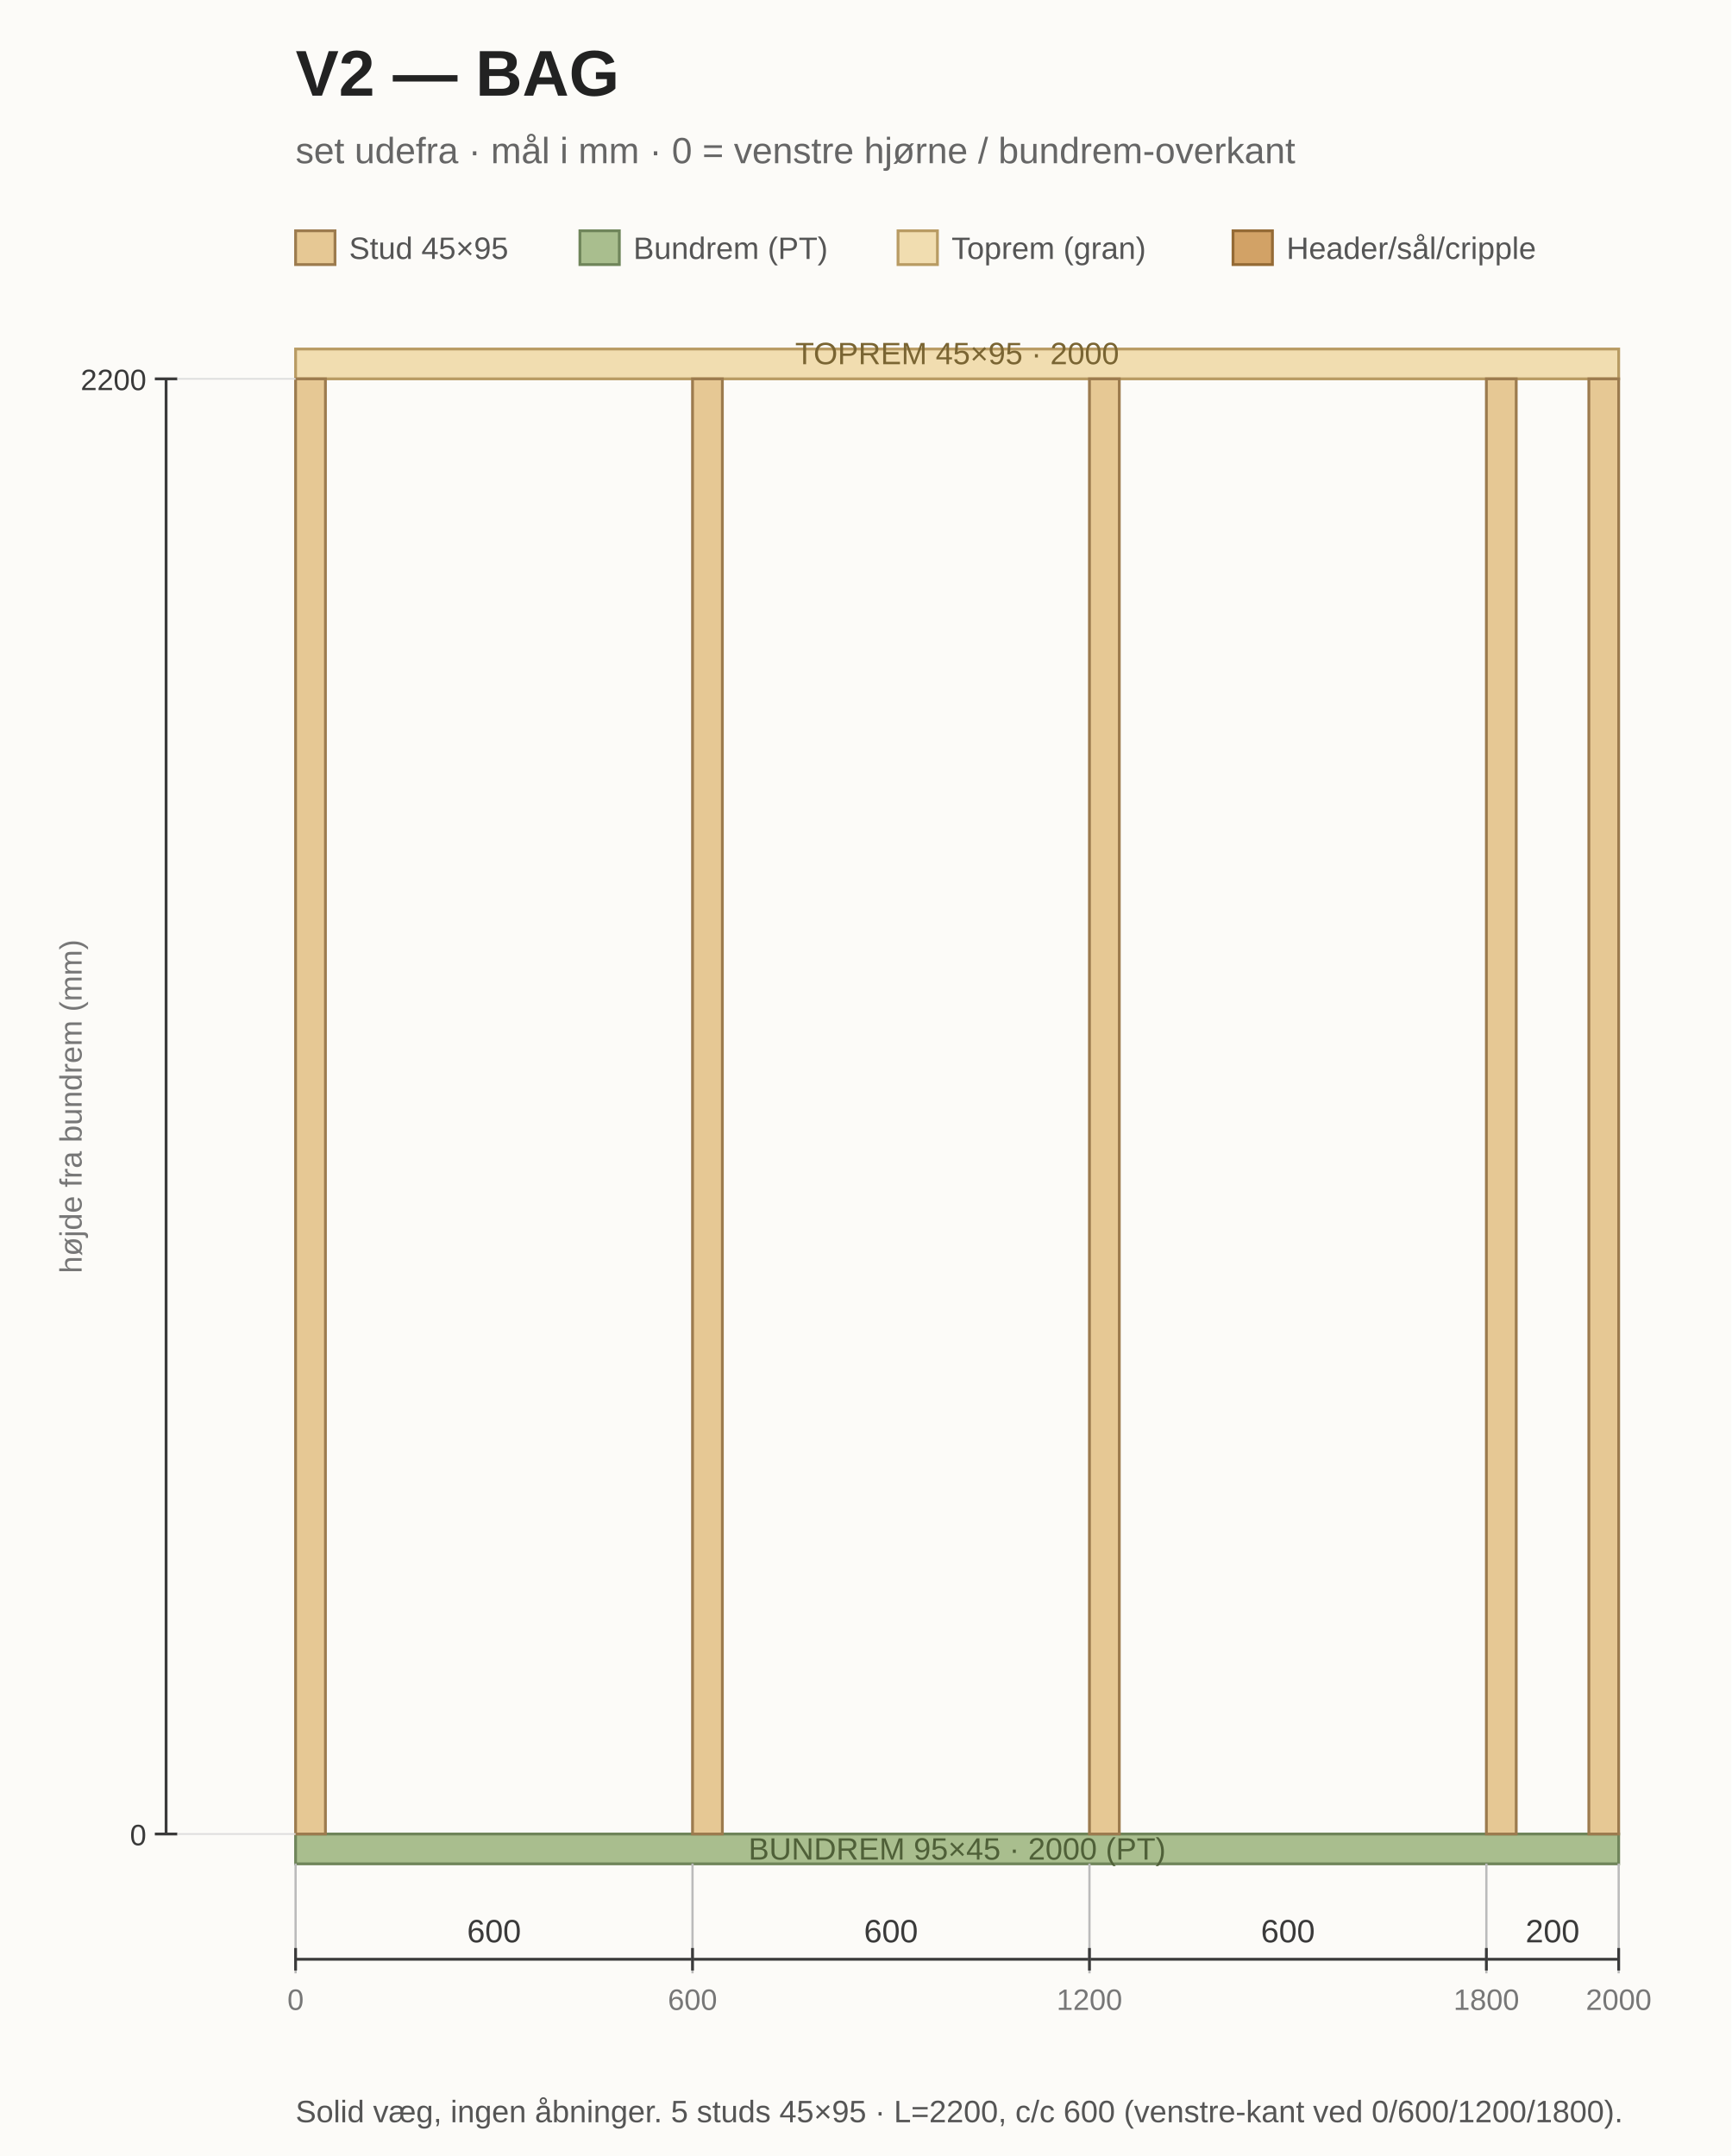
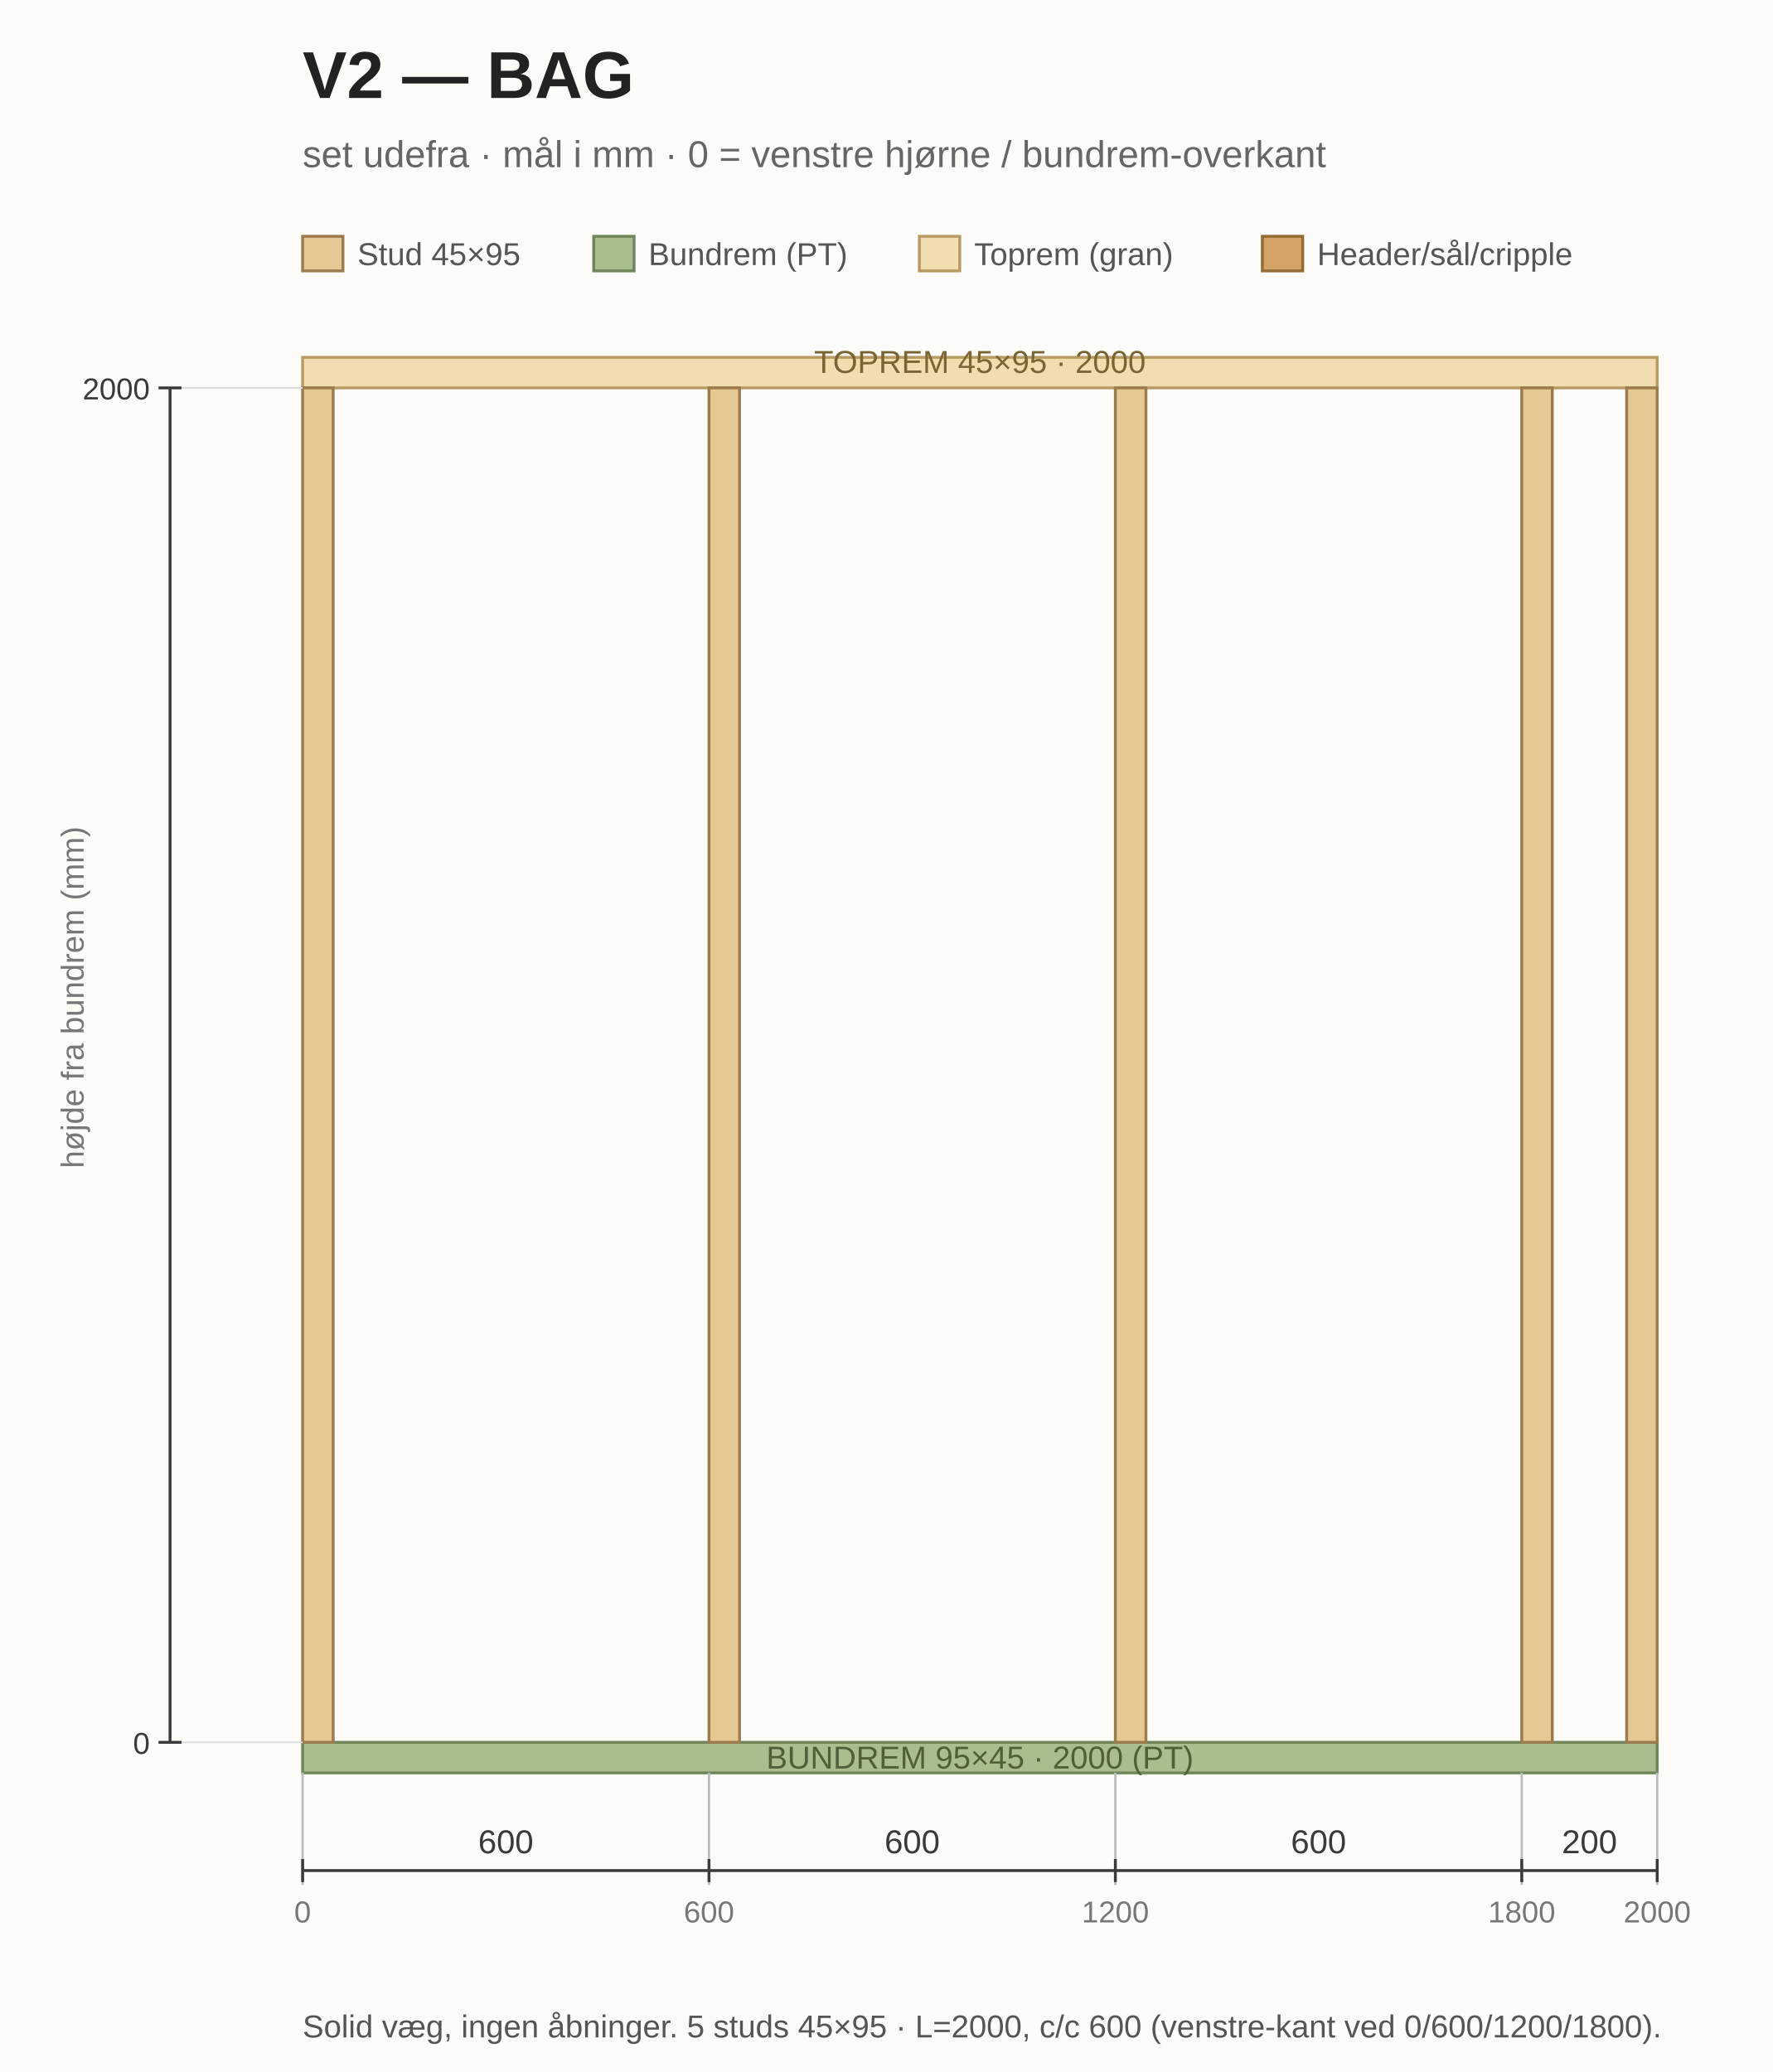
- <svg xmlns="http://www.w3.org/2000/svg" width="615" height="766" viewBox="0 0 615 766" font-family="Segoe UI, Arial, sans-serif">
-   <rect x="0" y="0" width="615" height="766" fill="#fcfbf8" />
+ <svg xmlns="http://www.w3.org/2000/svg" width="615" height="719" viewBox="0 0 615 719" font-family="Segoe UI, Arial, sans-serif">
+   <rect x="0" y="0" width="615" height="719" fill="#fcfbf8" />
  <text x="105" y="34" font-size="23" font-weight="700" fill="#222">V2 — BAG</text>
  <text x="105" y="58" font-size="13" fill="#666">set udefra · mål i mm · 0 = venstre hjørne / bundrem-overkant</text>
  <rect x="105" y="82" width="14" height="12" fill="#e6c894" stroke="#9c7b4e" />
  <text x="124" y="92" font-size="11" fill="#555">Stud 45×95</text>
  <rect x="206" y="82" width="14" height="12" fill="#a9be8e" stroke="#6f855a" />
  <text x="225" y="92" font-size="11" fill="#555">Bundrem (PT)</text>
  <rect x="319" y="82" width="14" height="12" fill="#f1ddb0" stroke="#b89b63" />
  <text x="338" y="92" font-size="11" fill="#555">Toprem (gran)</text>
  <rect x="438" y="82" width="14" height="12" fill="#d2a266" stroke="#946a35" />
  <text x="457" y="92" font-size="11" fill="#555">Header/sål/cripple</text>
-   <rect x="105.0" y="651.6" width="470.0" height="10.6" fill="#a9be8e" stroke="#6f855a" stroke-width="1" rx="0" />
+   <rect x="105.0" y="604.6" width="470.0" height="10.6" fill="#a9be8e" stroke="#6f855a" stroke-width="1" rx="0" />
  <rect x="105.0" y="124.0" width="470.0" height="10.6" fill="#f1ddb0" stroke="#b89b63" stroke-width="1" rx="0" />
-   <rect x="105.0" y="134.6" width="10.6" height="517.0" fill="#e6c894" stroke="#9c7b4e" stroke-width="1" rx="0" />
-   <rect x="246.0" y="134.6" width="10.6" height="517.0" fill="#e6c894" stroke="#9c7b4e" stroke-width="1" rx="0" />
-   <rect x="387.0" y="134.6" width="10.6" height="517.0" fill="#e6c894" stroke="#9c7b4e" stroke-width="1" rx="0" />
-   <rect x="528.0" y="134.6" width="10.6" height="517.0" fill="#e6c894" stroke="#9c7b4e" stroke-width="1" rx="0" />
-   <rect x="564.4" y="134.6" width="10.6" height="517.0" fill="#e6c894" stroke="#9c7b4e" stroke-width="1" rx="0" />
+   <rect x="105.0" y="134.6" width="10.6" height="470.0" fill="#e6c894" stroke="#9c7b4e" stroke-width="1" rx="0" />
+   <rect x="246.0" y="134.6" width="10.6" height="470.0" fill="#e6c894" stroke="#9c7b4e" stroke-width="1" rx="0" />
+   <rect x="387.0" y="134.6" width="10.6" height="470.0" fill="#e6c894" stroke="#9c7b4e" stroke-width="1" rx="0" />
+   <rect x="528.0" y="134.6" width="10.6" height="470.0" fill="#e6c894" stroke="#9c7b4e" stroke-width="1" rx="0" />
+   <rect x="564.4" y="134.6" width="10.6" height="470.0" fill="#e6c894" stroke="#9c7b4e" stroke-width="1" rx="0" />
  <text x="340.0" y="129.4" font-size="11" fill="#7a6533" text-anchor="middle">TOPREM 45×95 · 2000</text>
-   <text x="340.0" y="656.7" font-size="11" fill="#4f6038" text-anchor="middle" dy="4">BUNDREM 95×45 · 2000 (PT)</text>
-   <line x1="105.0" y1="696.1" x2="575.0" y2="696.1" stroke="#3a3a3a" stroke-width="1" />
-   <line x1="105.0" y1="662.1" x2="105.0" y2="701.1" stroke="#bbb" stroke-width="0.8" />
-   <line x1="105.0" y1="692.1" x2="105.0" y2="700.1" stroke="#3a3a3a" stroke-width="1" />
-   <line x1="246.0" y1="662.1" x2="246.0" y2="701.1" stroke="#bbb" stroke-width="0.8" />
-   <line x1="246.0" y1="692.1" x2="246.0" y2="700.1" stroke="#3a3a3a" stroke-width="1" />
-   <line x1="387.0" y1="662.1" x2="387.0" y2="701.1" stroke="#bbb" stroke-width="0.8" />
-   <line x1="387.0" y1="692.1" x2="387.0" y2="700.1" stroke="#3a3a3a" stroke-width="1" />
-   <line x1="528.0" y1="662.1" x2="528.0" y2="701.1" stroke="#bbb" stroke-width="0.8" />
-   <line x1="528.0" y1="692.1" x2="528.0" y2="700.1" stroke="#3a3a3a" stroke-width="1" />
-   <line x1="575.0" y1="662.1" x2="575.0" y2="701.1" stroke="#bbb" stroke-width="0.8" />
-   <line x1="575.0" y1="692.1" x2="575.0" y2="700.1" stroke="#3a3a3a" stroke-width="1" />
-   <text x="175.5" y="690.1" font-size="11.5" fill="#3a3a3a" text-anchor="middle">600</text>
-   <text x="316.5" y="690.1" font-size="11.5" fill="#3a3a3a" text-anchor="middle">600</text>
-   <text x="457.5" y="690.1" font-size="11.5" fill="#3a3a3a" text-anchor="middle">600</text>
-   <text x="551.5" y="690.1" font-size="11.5" fill="#3a3a3a" text-anchor="middle">200</text>
-   <text x="105.0" y="714.1" font-size="10.5" fill="#777" text-anchor="middle">0</text>
-   <text x="246.0" y="714.1" font-size="10.5" fill="#777" text-anchor="middle">600</text>
-   <text x="387.0" y="714.1" font-size="10.5" fill="#777" text-anchor="middle">1200</text>
-   <text x="528.0" y="714.1" font-size="10.5" fill="#777" text-anchor="middle">1800</text>
-   <text x="575.0" y="714.1" font-size="10.5" fill="#777" text-anchor="middle">2000</text>
-   <line x1="59.0" y1="651.6" x2="59.0" y2="134.6" stroke="#3a3a3a" stroke-width="1" />
-   <line x1="55.0" y1="651.6" x2="63.0" y2="651.6" stroke="#3a3a3a" stroke-width="1" />
-   <line x1="63.0" y1="651.6" x2="105.0" y2="651.6" stroke="#ddd" stroke-width="0.6" />
-   <text x="52.0" y="655.6" font-size="10.5" fill="#3a3a3a" text-anchor="end">0</text>
+   <text x="340.0" y="609.7" font-size="11" fill="#4f6038" text-anchor="middle" dy="4">BUNDREM 95×45 · 2000 (PT)</text>
+   <line x1="105.0" y1="649.1" x2="575.0" y2="649.1" stroke="#3a3a3a" stroke-width="1" />
+   <line x1="105.0" y1="615.1" x2="105.0" y2="654.1" stroke="#bbb" stroke-width="0.8" />
+   <line x1="105.0" y1="645.1" x2="105.0" y2="653.1" stroke="#3a3a3a" stroke-width="1" />
+   <line x1="246.0" y1="615.1" x2="246.0" y2="654.1" stroke="#bbb" stroke-width="0.8" />
+   <line x1="246.0" y1="645.1" x2="246.0" y2="653.1" stroke="#3a3a3a" stroke-width="1" />
+   <line x1="387.0" y1="615.1" x2="387.0" y2="654.1" stroke="#bbb" stroke-width="0.8" />
+   <line x1="387.0" y1="645.1" x2="387.0" y2="653.1" stroke="#3a3a3a" stroke-width="1" />
+   <line x1="528.0" y1="615.1" x2="528.0" y2="654.1" stroke="#bbb" stroke-width="0.8" />
+   <line x1="528.0" y1="645.1" x2="528.0" y2="653.1" stroke="#3a3a3a" stroke-width="1" />
+   <line x1="575.0" y1="615.1" x2="575.0" y2="654.1" stroke="#bbb" stroke-width="0.8" />
+   <line x1="575.0" y1="645.1" x2="575.0" y2="653.1" stroke="#3a3a3a" stroke-width="1" />
+   <text x="175.5" y="643.1" font-size="11.5" fill="#3a3a3a" text-anchor="middle">600</text>
+   <text x="316.5" y="643.1" font-size="11.5" fill="#3a3a3a" text-anchor="middle">600</text>
+   <text x="457.5" y="643.1" font-size="11.5" fill="#3a3a3a" text-anchor="middle">600</text>
+   <text x="551.5" y="643.1" font-size="11.5" fill="#3a3a3a" text-anchor="middle">200</text>
+   <text x="105.0" y="667.1" font-size="10.5" fill="#777" text-anchor="middle">0</text>
+   <text x="246.0" y="667.1" font-size="10.5" fill="#777" text-anchor="middle">600</text>
+   <text x="387.0" y="667.1" font-size="10.5" fill="#777" text-anchor="middle">1200</text>
+   <text x="528.0" y="667.1" font-size="10.5" fill="#777" text-anchor="middle">1800</text>
+   <text x="575.0" y="667.1" font-size="10.5" fill="#777" text-anchor="middle">2000</text>
+   <line x1="59.0" y1="604.6" x2="59.0" y2="134.6" stroke="#3a3a3a" stroke-width="1" />
+   <line x1="55.0" y1="604.6" x2="63.0" y2="604.6" stroke="#3a3a3a" stroke-width="1" />
+   <line x1="63.0" y1="604.6" x2="105.0" y2="604.6" stroke="#ddd" stroke-width="0.6" />
+   <text x="52.0" y="608.6" font-size="10.5" fill="#3a3a3a" text-anchor="end">0</text>
  <line x1="55.0" y1="134.6" x2="63.0" y2="134.6" stroke="#3a3a3a" stroke-width="1" />
  <line x1="63.0" y1="134.6" x2="105.0" y2="134.6" stroke="#ddd" stroke-width="0.6" />
-   <text x="52.0" y="138.6" font-size="10.5" fill="#3a3a3a" text-anchor="end">2200</text>
-   <text x="29.0" y="393.1" font-size="11" fill="#777" text-anchor="middle" transform="rotate(-90 29.0 393.1)">højde fra bundrem (mm)</text>
-   <text x="105" y="754" font-size="11" fill="#555">Solid væg, ingen åbninger. 5 studs 45×95 · L=2200, c/c 600 (venstre-kant ved 0/600/1200/1800).</text>
+   <text x="52.0" y="138.6" font-size="10.5" fill="#3a3a3a" text-anchor="end">2000</text>
+   <text x="29.0" y="346.1" font-size="11" fill="#777" text-anchor="middle" transform="rotate(-90 29.0 346.1)">højde fra bundrem (mm)</text>
+   <text x="105" y="707" font-size="11" fill="#555">Solid væg, ingen åbninger. 5 studs 45×95 · L=2000, c/c 600 (venstre-kant ved 0/600/1200/1800).</text>
</svg>
